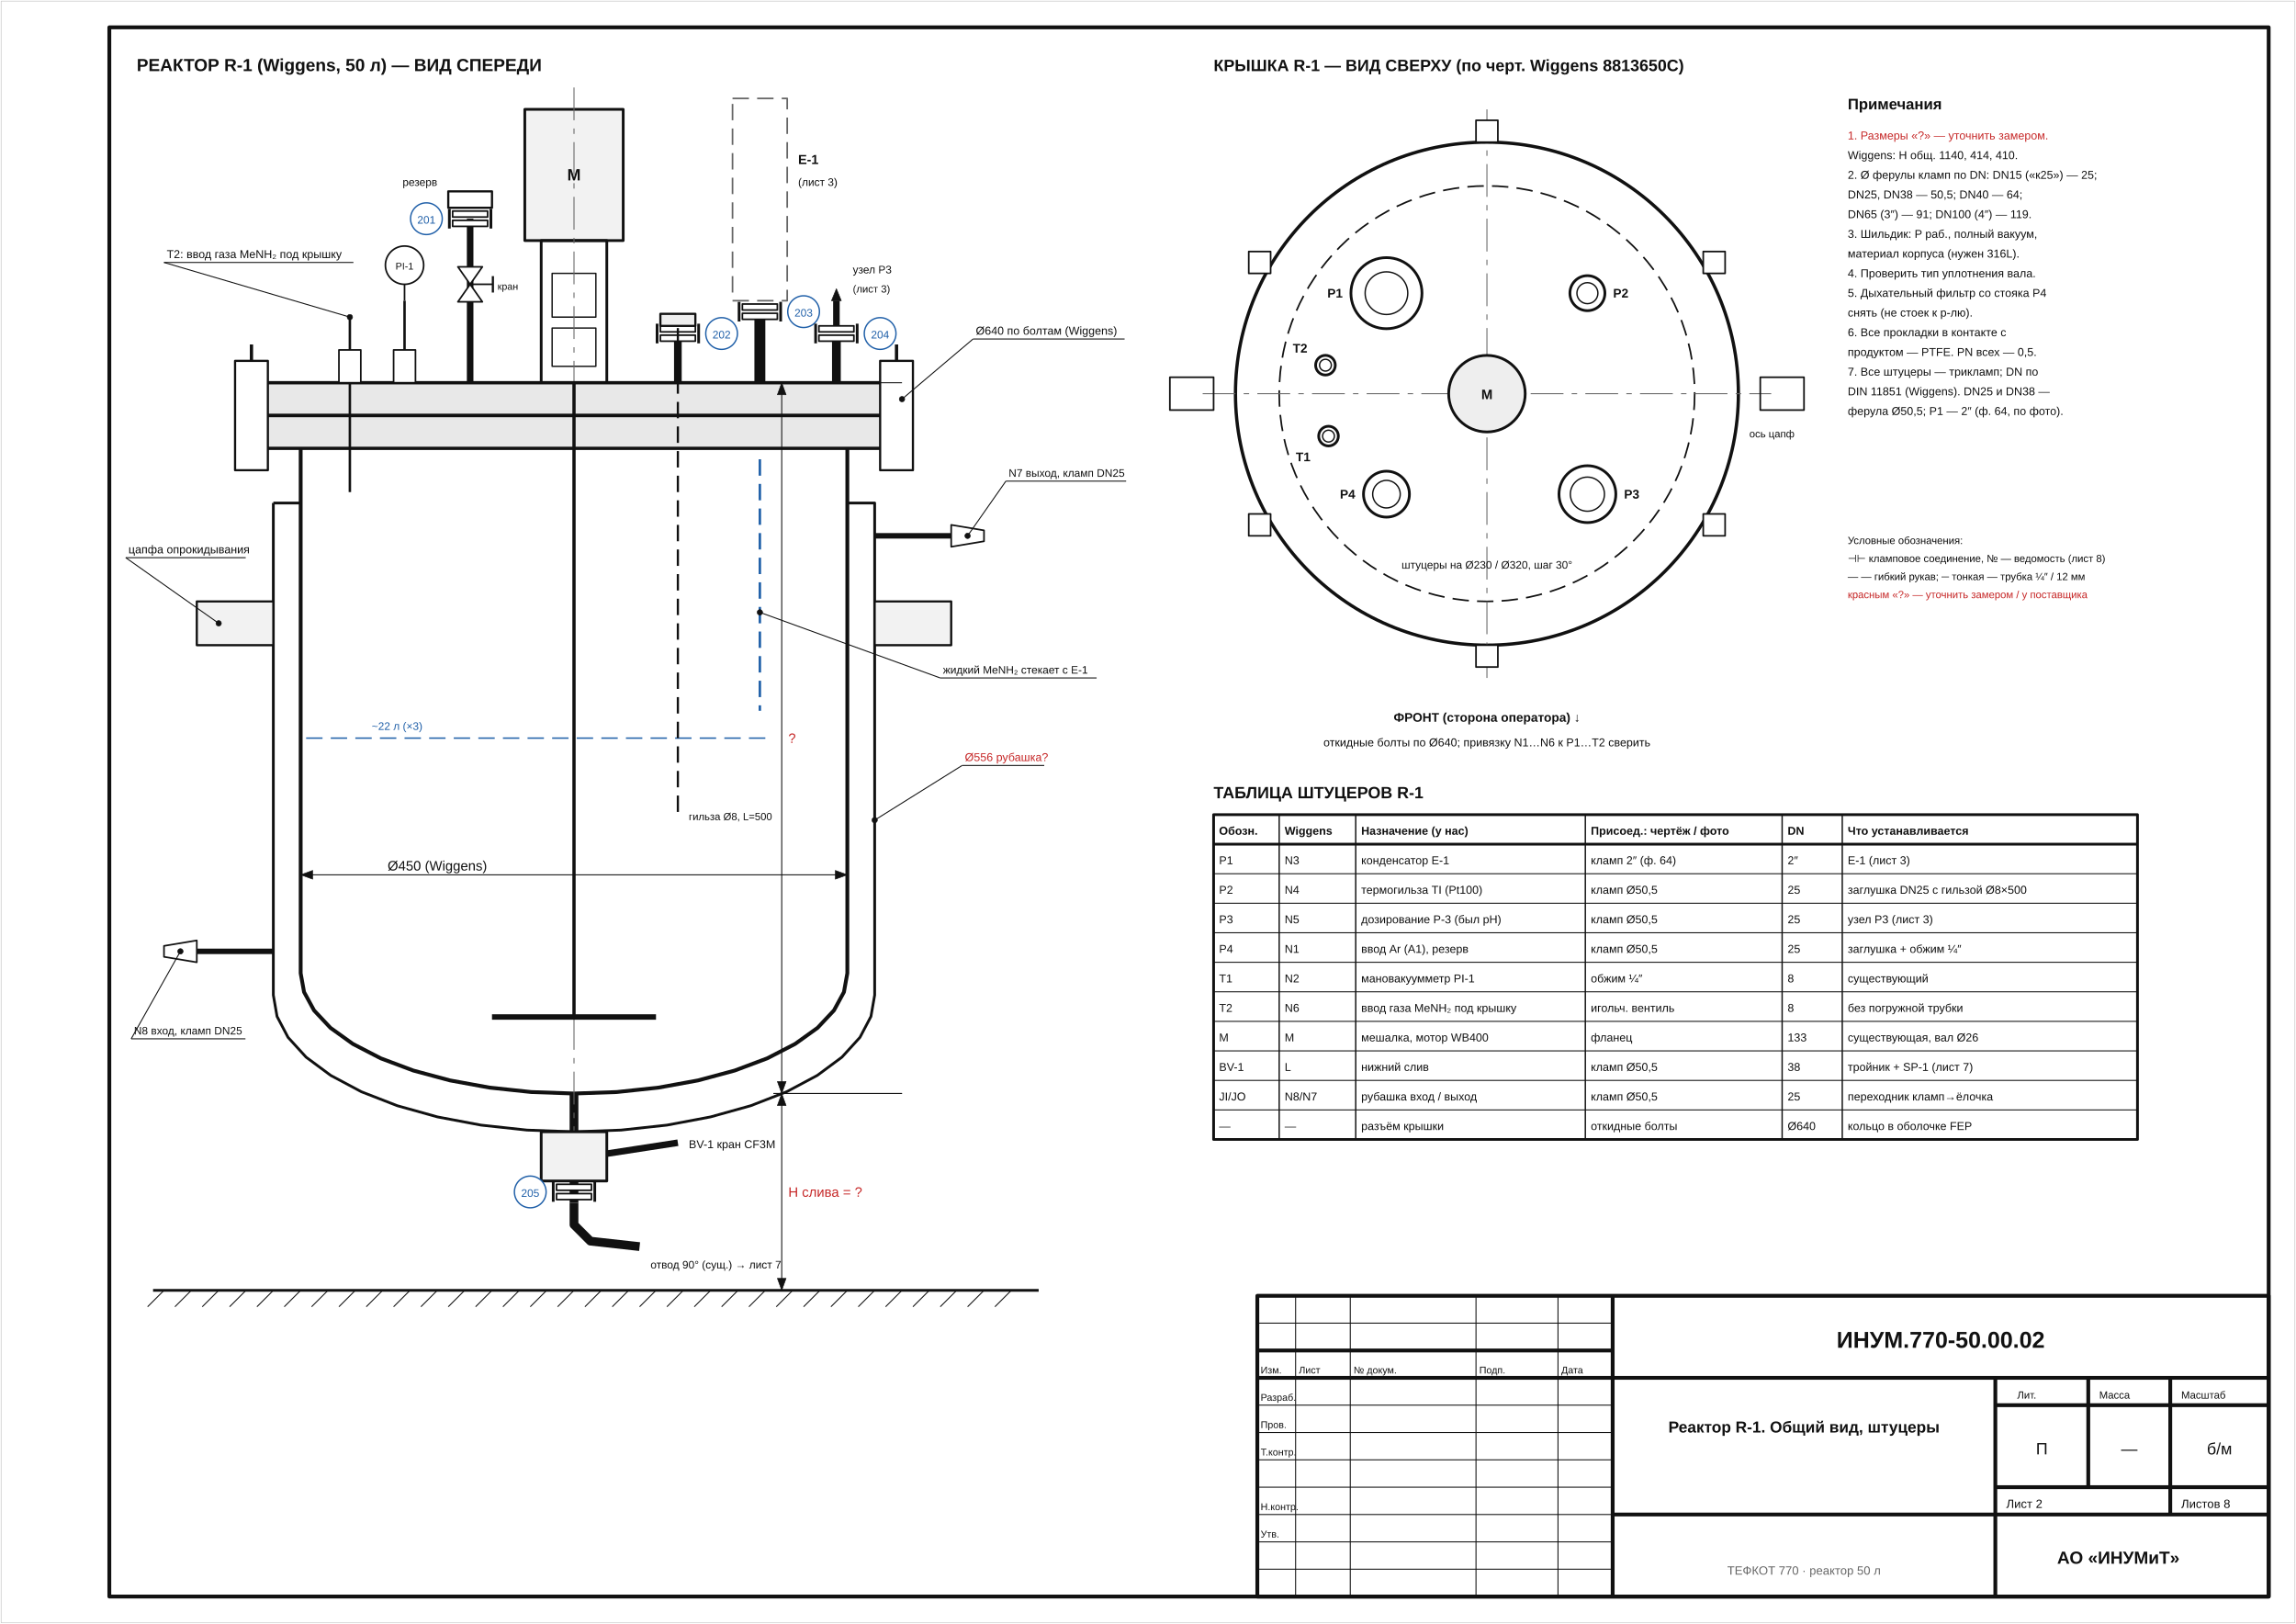
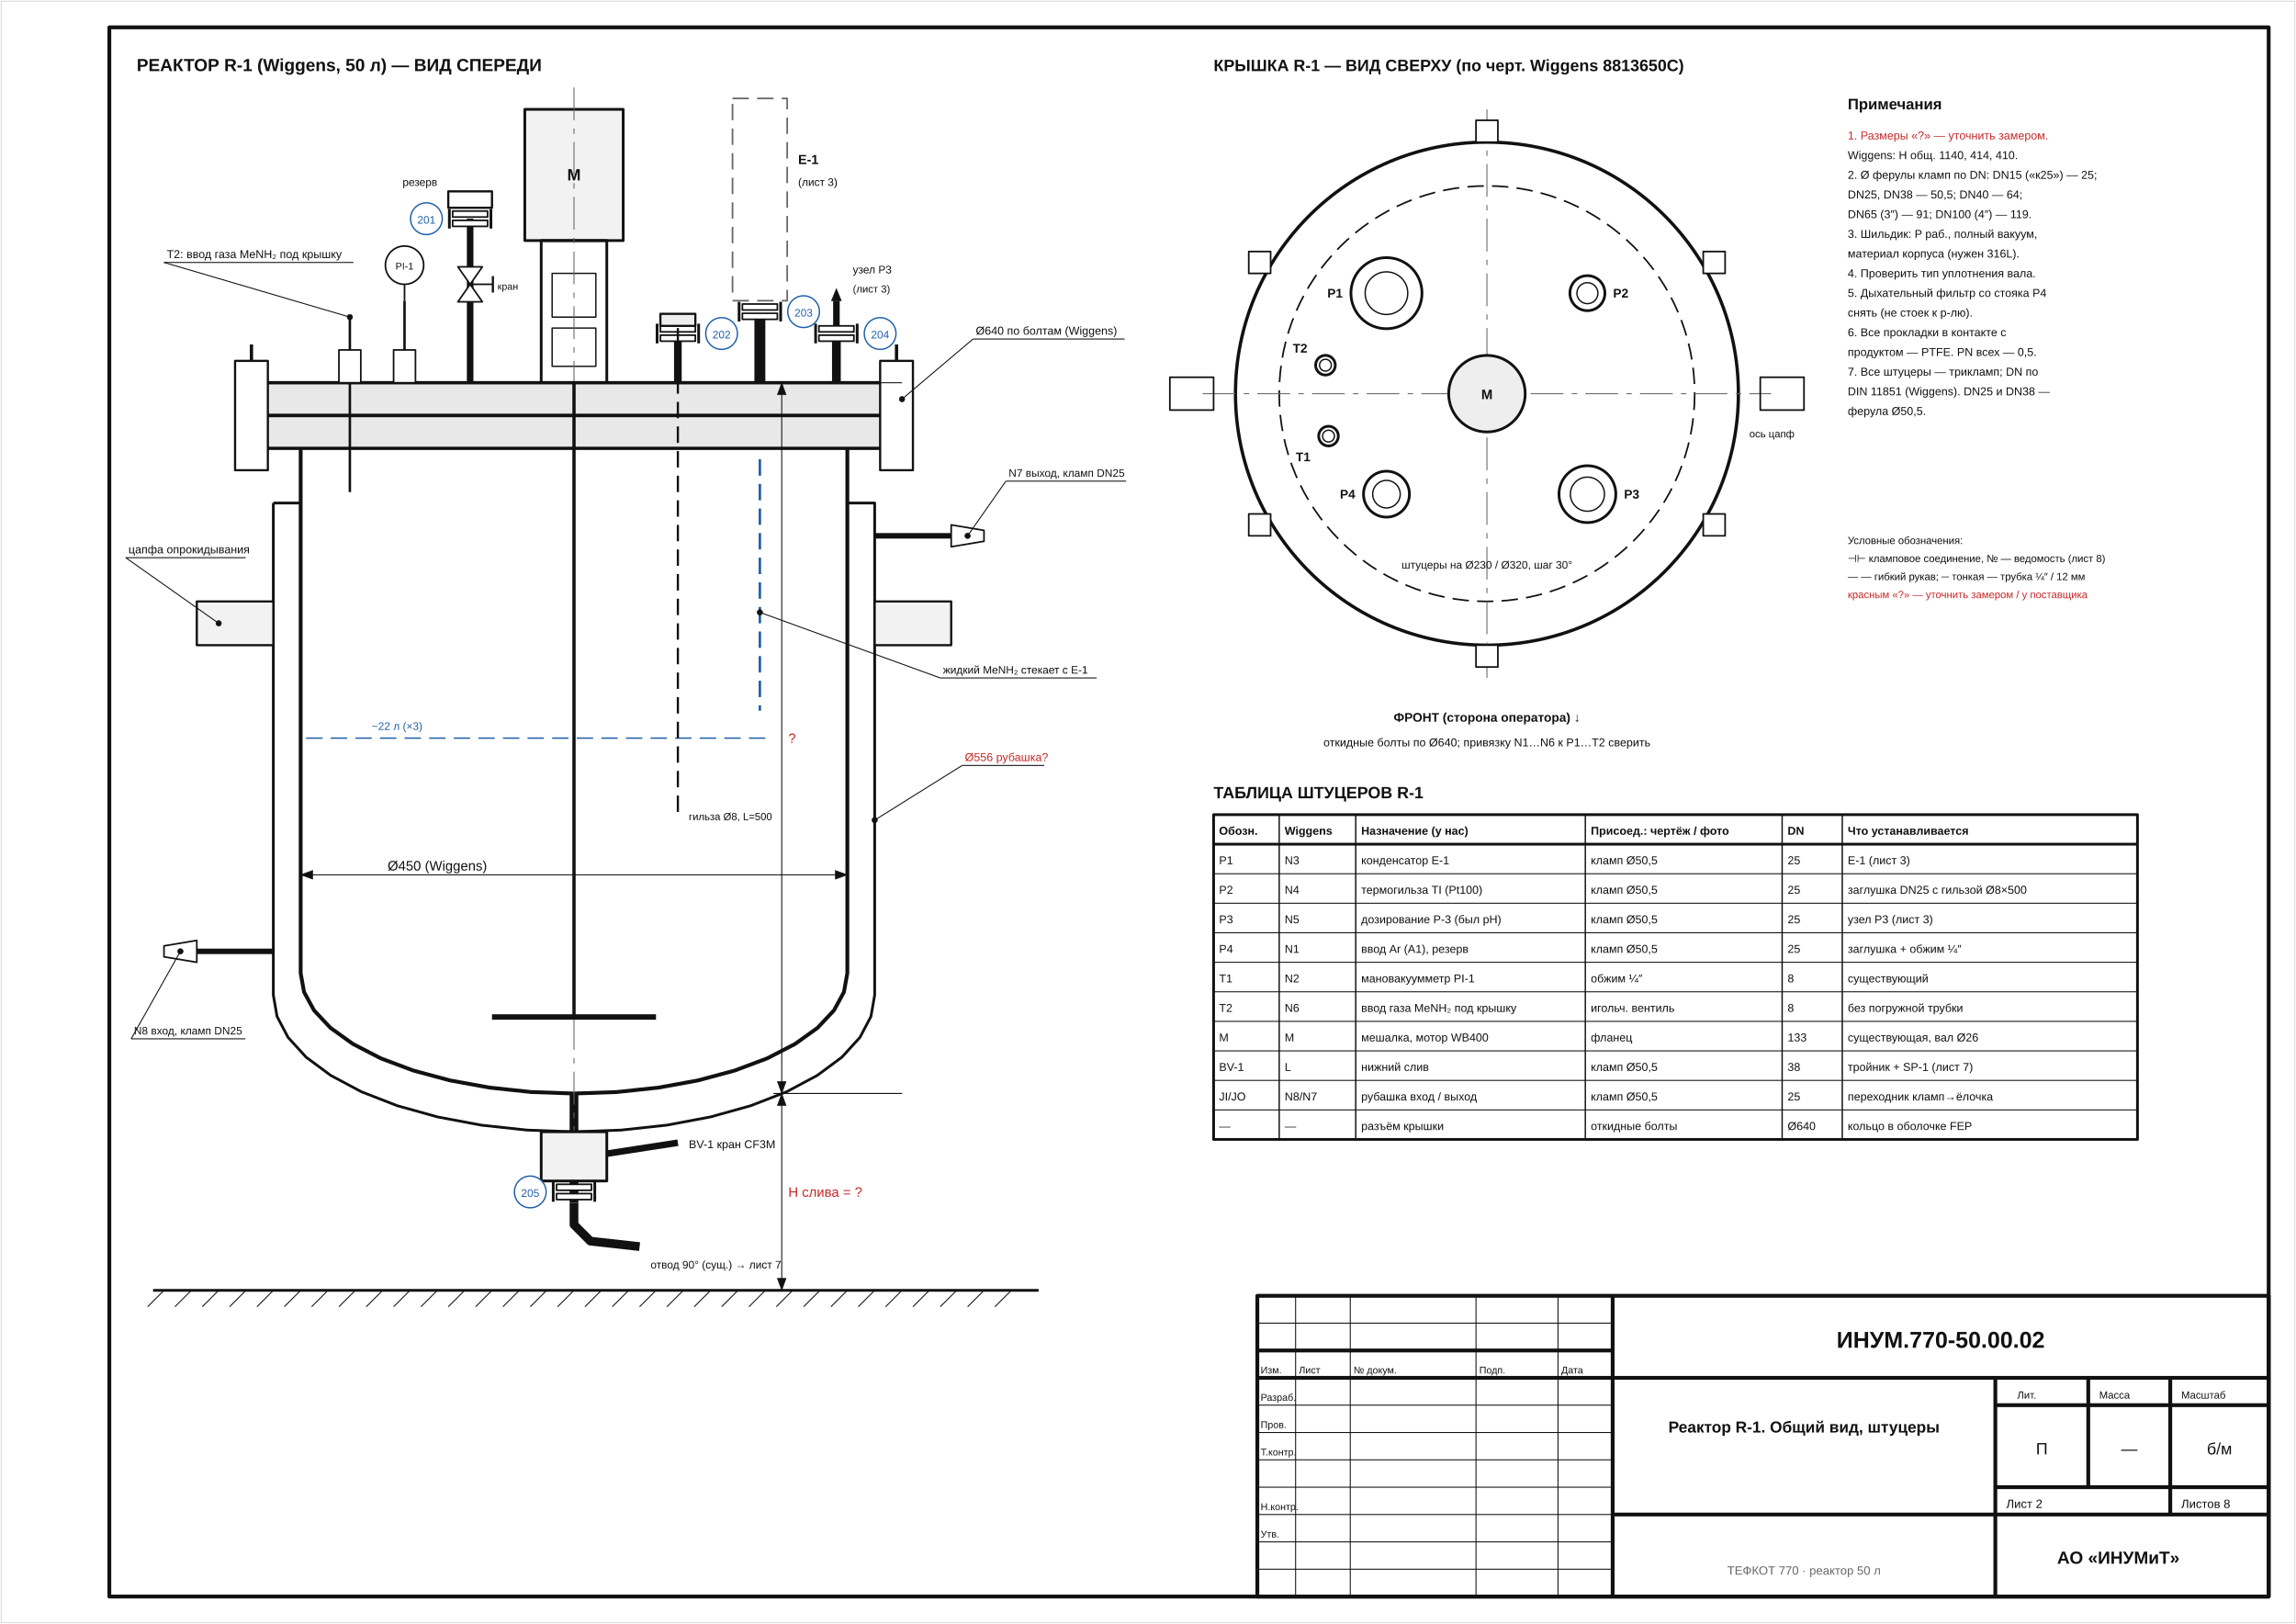
<svg xmlns="http://www.w3.org/2000/svg" viewBox="0 0 420.0 297.0" width="420.0mm" height="297.0mm" font-family="Arial, 'Liberation Sans', sans-serif">
  <rect width="100%" height="100%" fill="#fff" />
  <path d="M230.00,247.00 L295.00,247.00" fill="none" stroke="#111111" stroke-width="0.7" stroke-linejoin="round" />
  <path d="M230.00,252.00 L295.00,252.00" fill="none" stroke="#111111" stroke-width="0.7" stroke-linejoin="round" />
  <path d="M295.00,237.00 L295.00,292.00" fill="none" stroke="#111111" stroke-width="0.7" stroke-linejoin="round" />
  <path d="M295.00,252.00 L415.00,252.00" fill="none" stroke="#111111" stroke-width="0.7" stroke-linejoin="round" />
  <path d="M365.00,252.00 L365.00,292.00" fill="none" stroke="#111111" stroke-width="0.7" stroke-linejoin="round" />
  <path d="M295.00,277.00 L415.00,277.00" fill="none" stroke="#111111" stroke-width="0.7" stroke-linejoin="round" />
  <path d="M365.00,257.00 L415.00,257.00" fill="none" stroke="#111111" stroke-width="0.7" stroke-linejoin="round" />
  <path d="M365.00,272.00 L415.00,272.00" fill="none" stroke="#111111" stroke-width="0.7" stroke-linejoin="round" />
  <path d="M382.00,252.00 L382.00,272.00" fill="none" stroke="#111111" stroke-width="0.7" stroke-linejoin="round" />
  <path d="M397.00,252.00 L397.00,272.00" fill="none" stroke="#111111" stroke-width="0.7" stroke-linejoin="round" />
  <path d="M397.00,272.00 L397.00,277.00" fill="none" stroke="#111111" stroke-width="0.7" stroke-linejoin="round" />
  <path d="M55.00,82.00 L55.00,178.00 L55.00,178.00 L55.62,181.44 L57.45,184.80 L60.45,187.99 L64.55,190.93 L69.64,193.56 L75.61,195.80 L82.30,197.60 L89.55,198.92 L97.18,199.73 L105.00,200.00 L112.82,199.73 L120.45,198.92 L127.70,197.60 L134.39,195.80 L140.36,193.56 L145.45,190.93 L149.55,187.99 L152.55,184.80 L154.38,181.44 L155.00,178.00 L155.00,178.00 L155.00,82.00" fill="none" stroke="#111111" stroke-width="0.7" stroke-linejoin="round" />
  <path d="M50.00,92.00 L50.00,182.00 L50.00,182.00 L50.68,185.91 L52.69,189.73 L55.99,193.35 L60.50,196.69 L66.11,199.68 L72.67,202.23 L80.03,204.28 L88.00,205.78 L96.40,206.69 L105.00,207.00 L113.60,206.69 L122.00,205.78 L129.97,204.28 L137.33,202.23 L143.89,199.68 L149.50,196.69 L154.01,193.35 L157.31,189.73 L159.32,185.91 L160.00,182.00 L160.00,182.00 L160.00,92.00 L155.00,92.00" fill="none" stroke="#111111" stroke-width="0.5" stroke-linejoin="round" />
  <path d="M50.00,92.00 L55.00,92.00" fill="none" stroke="#111111" stroke-width="0.5" stroke-linejoin="round" />
  <path d="M74.00,70.00 L74.00,55.00" fill="none" stroke="#111111" stroke-width="0.45" stroke-linejoin="round" />
  <path d="M86.00,70.00 L86.00,40.00" fill="none" stroke="#111111" stroke-width="1.2" stroke-linejoin="round" />
  <path d="M124.00,70.00 L124.00,62.00" fill="none" stroke="#111111" stroke-width="1.4" stroke-linejoin="round" />
  <path d="M139.00,70.00 L139.00,58.00" fill="none" stroke="#111111" stroke-width="2.0" stroke-linejoin="round" />
  <path d="M153.00,70.00 L153.00,62.00" fill="none" stroke="#111111" stroke-width="1.6" stroke-linejoin="round" />
  <path d="M153.00,60.00 L153.00,55.00" fill="none" stroke="#111111" stroke-width="1.2" stroke-linejoin="round" />
  <path d="M50.00,174.00 L36.00,174.00" fill="none" stroke="#111111" stroke-width="1.0" stroke-linejoin="round" />
  <path d="M160.00,98.00 L174.00,98.00" fill="none" stroke="#111111" stroke-width="1.0" stroke-linejoin="round" />
  <path d="M105.00,200.00 L105.00,220.00" fill="none" stroke="#111111" stroke-width="1.6" stroke-linejoin="round" />
  <path d="M105.00,220.00 L105.00,224.00 L108.00,227.00 L117.00,228.00" fill="none" stroke="#111111" stroke-width="1.6" stroke-linejoin="round" />
  <path d="M222.00,154.40 L391.00,154.40" fill="none" stroke="#111111" stroke-width="0.5" stroke-linejoin="round" />
  <path d="M0.20,0.20 L419.80,0.20 L419.80,296.80 L0.20,296.80 Z" fill="none" stroke="#bbbbbb" stroke-width="0.1" stroke-linejoin="round" />
  <path d="M20.00,5.00 L415.00,5.00 L415.00,292.00 L20.00,292.00 Z" fill="none" stroke="#111111" stroke-width="0.7" stroke-linejoin="round" />
  <path d="M230.00,237.00 L415.00,237.00 L415.00,292.00 L230.00,292.00 Z" fill="none" stroke="#111111" stroke-width="0.7" stroke-linejoin="round" />
  <path d="M230.00,242.00 L295.00,242.00" fill="none" stroke="#111111" stroke-width="0.18" stroke-linejoin="round" />
  <path d="M230.00,257.00 L295.00,257.00" fill="none" stroke="#111111" stroke-width="0.18" stroke-linejoin="round" />
  <path d="M230.00,262.00 L295.00,262.00" fill="none" stroke="#111111" stroke-width="0.18" stroke-linejoin="round" />
  <path d="M230.00,267.00 L295.00,267.00" fill="none" stroke="#111111" stroke-width="0.18" stroke-linejoin="round" />
  <path d="M230.00,272.00 L295.00,272.00" fill="none" stroke="#111111" stroke-width="0.18" stroke-linejoin="round" />
  <path d="M230.00,277.00 L295.00,277.00" fill="none" stroke="#111111" stroke-width="0.18" stroke-linejoin="round" />
  <path d="M230.00,282.00 L295.00,282.00" fill="none" stroke="#111111" stroke-width="0.18" stroke-linejoin="round" />
  <path d="M230.00,287.00 L295.00,287.00" fill="none" stroke="#111111" stroke-width="0.18" stroke-linejoin="round" />
  <path d="M237.00,237.00 L237.00,292.00" fill="none" stroke="#111111" stroke-width="0.18" stroke-linejoin="round" />
  <path d="M247.00,237.00 L247.00,292.00" fill="none" stroke="#111111" stroke-width="0.18" stroke-linejoin="round" />
  <path d="M270.00,237.00 L270.00,292.00" fill="none" stroke="#111111" stroke-width="0.18" stroke-linejoin="round" />
  <path d="M285.00,237.00 L285.00,292.00" fill="none" stroke="#111111" stroke-width="0.18" stroke-linejoin="round" />
  <text x="230.60" y="251.20" font-size="1.8" text-anchor="start" fill="#111111">Изм.</text>
  <text x="237.60" y="251.20" font-size="1.8" text-anchor="start" fill="#111111">Лист</text>
  <text x="247.60" y="251.20" font-size="1.8" text-anchor="start" fill="#111111">№ докум.</text>
  <text x="270.60" y="251.20" font-size="1.8" text-anchor="start" fill="#111111">Подп.</text>
  <text x="285.60" y="251.20" font-size="1.8" text-anchor="start" fill="#111111">Дата</text>
  <text x="230.60" y="256.20" font-size="1.8" text-anchor="start" fill="#111111">Разраб.</text>
  <text x="230.60" y="261.20" font-size="1.8" text-anchor="start" fill="#111111">Пров.</text>
  <text x="230.60" y="266.20" font-size="1.8" text-anchor="start" fill="#111111">Т.контр.</text>
  <text x="230.60" y="276.20" font-size="1.8" text-anchor="start" fill="#111111">Н.контр.</text>
  <text x="230.60" y="281.20" font-size="1.8" text-anchor="start" fill="#111111">Утв.</text>
  <text x="248.60" y="256.20" font-size="1.8" text-anchor="start" fill="#111111" />
  <text x="355.00" y="246.50" font-size="4.2" text-anchor="middle" fill="#111111" font-weight="bold">ИНУМ.770-50.00.02</text>
  <text x="330.00" y="262.00" font-size="2.9" text-anchor="middle" fill="#111111" font-weight="bold">Реактор R-1. Общий вид, штуцеры</text>
  <text x="369.00" y="255.80" font-size="1.9" text-anchor="start" fill="#111111">Лит.</text>
  <text x="384.00" y="255.80" font-size="1.9" text-anchor="start" fill="#111111">Масса</text>
  <text x="399.00" y="255.80" font-size="1.9" text-anchor="start" fill="#111111">Масштаб</text>
  <text x="373.50" y="266.00" font-size="3" text-anchor="middle" fill="#111111">П</text>
  <text x="389.50" y="266.00" font-size="3" text-anchor="middle" fill="#111111">—</text>
  <text x="406.00" y="266.00" font-size="3" text-anchor="middle" fill="#111111">б/м</text>
  <text x="367.00" y="275.80" font-size="2.2" text-anchor="start" fill="#111111">Лист 2</text>
  <text x="399.00" y="275.80" font-size="2.2" text-anchor="start" fill="#111111">Листов 8</text>
  <text x="387.50" y="286.00" font-size="3.2" text-anchor="middle" fill="#111111" font-weight="bold">АО «ИНУМиТ»</text>
  <text x="330.00" y="288.00" font-size="2.2" text-anchor="middle" fill="#666666">ТЕФКОТ 770 · реактор 50 л</text>
  <text x="25.00" y="13.00" font-size="3.2" text-anchor="start" fill="#111111" font-weight="bold">РЕАКТОР R-1 (Wiggens, 50 л) — ВИД СПЕРЕДИ</text>
  <path d="M96.00,20.00 L114.00,20.00 L114.00,44.00 L96.00,44.00 Z" fill="#f2f2f2" stroke="#111111" stroke-width="0.5" stroke-linejoin="round" />
  <text x="105.00" y="33.00" font-size="3" text-anchor="middle" fill="#111111" font-weight="bold">M</text>
  <path d="M99.00,44.00 L111.00,44.00 L111.00,70.00 L99.00,70.00 Z" fill="none" stroke="#111111" stroke-width="0.5" stroke-linejoin="round" />
  <path d="M101.00,50.00 L109.00,50.00 L109.00,58.00 L101.00,58.00 Z" fill="none" stroke="#111111" stroke-width="0.25" stroke-linejoin="round" />
  <path d="M101.00,60.00 L109.00,60.00 L109.00,67.00 L101.00,67.00 Z" fill="none" stroke="#111111" stroke-width="0.25" stroke-linejoin="round" />
  <path d="M105.00,16.00 L105.00,212.00" fill="none" stroke="#666666" stroke-width="0.18" stroke-dasharray="6 1.5 1 1.5" stroke-linejoin="round" />
  <path d="M45.00,70.00 L165.00,70.00 L165.00,76.00 L45.00,76.00 Z" fill="#e8e8e8" stroke="#111111" stroke-width="0.6" stroke-linejoin="round" />
  <path d="M45.00,76.00 L165.00,76.00 L165.00,82.00 L45.00,82.00 Z" fill="#e8e8e8" stroke="#111111" stroke-width="0.6" stroke-linejoin="round" />
  <path d="M43.00,66.00 L49.00,66.00 L49.00,86.00 L43.00,86.00 Z" fill="#ffffff" stroke="#111111" stroke-width="0.4" stroke-linejoin="round" />
  <path d="M46.00,63.00 L46.00,66.00" fill="none" stroke="#111111" stroke-width="0.6" stroke-linejoin="round" />
  <path d="M161.00,66.00 L167.00,66.00 L167.00,86.00 L161.00,86.00 Z" fill="#ffffff" stroke="#111111" stroke-width="0.4" stroke-linejoin="round" />
  <path d="M164.00,63.00 L164.00,66.00" fill="none" stroke="#111111" stroke-width="0.6" stroke-linejoin="round" />
  <path d="M36.00,110.00 L50.00,110.00 L50.00,118.00 L36.00,118.00 Z" fill="#f2f2f2" stroke="#111111" stroke-width="0.4" stroke-linejoin="round" />
  <path d="M160.00,110.00 L174.00,110.00 L174.00,118.00 L160.00,118.00 Z" fill="#f2f2f2" stroke="#111111" stroke-width="0.4" stroke-linejoin="round" />
  <path d="M40.00,114.00 L23.00,102.00" fill="none" stroke="#111111" stroke-width="0.18" stroke-linejoin="round" />
  <path d="M23.00,102.00 L44.95,102.00" fill="none" stroke="#111111" stroke-width="0.18" stroke-linejoin="round" />
  <text x="23.50" y="101.20" font-size="2.1" text-anchor="start" fill="#111111">цапфа опрокидывания</text>
  <circle cx="40.00" cy="114.00" r="0.50" fill="#111111" stroke="#111111" stroke-width="0.1" />
  <path d="M105.00,70.00 L105.00,186.00" fill="none" stroke="#111111" stroke-width="0.6" stroke-linejoin="round" />
  <path d="M90.00,186.00 L120.00,186.00" fill="none" stroke="#111111" stroke-width="1.0" stroke-linejoin="round" />
  <path d="M56.00,135.00 L140.00,135.00" fill="none" stroke="#1f5fa8" stroke-width="0.25" stroke-dasharray="3 1.5" stroke-linejoin="round" />
  <text x="68.00" y="133.50" font-size="2.0" text-anchor="start" fill="#1f5fa8">~22 л (×3)</text>
  <path d="M64.00,58.00 L64.00,90.00" fill="none" stroke="#111111" stroke-width="0.45" stroke-linejoin="round" />
  <path d="M62.00,64.00 L66.00,64.00 L66.00,70.00 L62.00,70.00 Z" fill="#ffffff" stroke="#111111" stroke-width="0.3" stroke-linejoin="round" />
  <path d="M64.00,58.00 L30.00,48.00" fill="none" stroke="#111111" stroke-width="0.18" stroke-linejoin="round" />
  <path d="M30.00,48.00 L64.65,48.00" fill="none" stroke="#111111" stroke-width="0.18" stroke-linejoin="round" />
  <text x="30.50" y="47.20" font-size="2.1" text-anchor="start" fill="#111111">T2: ввод газа MeNH₂ под крышку</text>
  <circle cx="64.00" cy="58.00" r="0.50" fill="#111111" stroke="#111111" stroke-width="0.1" />
  <path d="M139.00,84.00 L139.00,130.00" fill="none" stroke="#1f5fa8" stroke-width="0.45" stroke-dasharray="3 1.5" stroke-linejoin="round" />
  <path d="M139.00,112.00 L172.00,124.00" fill="none" stroke="#111111" stroke-width="0.18" stroke-linejoin="round" />
  <path d="M172.00,124.00 L200.60,124.00" fill="none" stroke="#111111" stroke-width="0.18" stroke-linejoin="round" />
  <text x="172.50" y="123.20" font-size="2.0" text-anchor="start" fill="#111111">жидкий MeNH₂ стекает с E-1</text>
  <circle cx="139.00" cy="112.00" r="0.50" fill="#111111" stroke="#111111" stroke-width="0.1" />
  <path d="M72.00,64.00 L76.00,64.00 L76.00,70.00 L72.00,70.00 Z" fill="#ffffff" stroke="#111111" stroke-width="0.3" stroke-linejoin="round" />
  <path d="M74.00,55.00 L74.00,52.00" fill="none" stroke="#111111" stroke-width="0.3" stroke-linejoin="round" />
  <circle cx="74.00" cy="48.50" r="3.50" fill="#ffffff" stroke="#111111" stroke-width="0.3" />
  <text x="74.00" y="49.30" font-size="1.8" text-anchor="middle" fill="#111111">PI-1</text>
  <path d="M83.76,48.80 L88.24,55.20 L83.76,55.20 L88.24,48.80 Z" fill="#ffffff" stroke="#111111" stroke-width="0.3" stroke-linejoin="round" />
  <path d="M86.00,52.00 L90.16,52.00" fill="none" stroke="#111111" stroke-width="0.3" stroke-linejoin="round" />
  <path d="M90.16,50.50 L90.16,53.50" fill="none" stroke="#111111" stroke-width="0.4" stroke-linejoin="round" />
  <text x="91.00" y="53.00" font-size="1.8" text-anchor="start" fill="#111111">кран</text>
  <path d="M82.80,38.60 L89.20,38.60 L89.20,39.70 L82.80,39.70 Z" fill="#ffffff" stroke="#111111" stroke-width="0.3" stroke-linejoin="round" />
  <path d="M82.80,40.30 L89.20,40.30 L89.20,41.40 L82.80,41.40 Z" fill="#ffffff" stroke="#111111" stroke-width="0.3" stroke-linejoin="round" />
  <path d="M82.20,38.20 L82.20,41.80" fill="none" stroke="#111111" stroke-width="0.5" stroke-linejoin="round" />
  <path d="M89.80,38.20 L89.80,41.80" fill="none" stroke="#111111" stroke-width="0.5" stroke-linejoin="round" />
  <circle cx="78.00" cy="40.00" r="2.90" fill="#ffffff" stroke="#1f5fa8" stroke-width="0.25" />
  <text x="78.00" y="40.90" font-size="2.0" text-anchor="middle" fill="#1f5fa8">201</text>
  <path d="M82.00,35.00 L90.00,35.00 L90.00,38.00 L82.00,38.00 Z" fill="#ffffff" stroke="#111111" stroke-width="0.4" stroke-linejoin="round" />
  <text x="80.00" y="34.00" font-size="2.0" text-anchor="end" fill="#111111">резерв</text>
  <path d="M120.80,59.60 L127.20,59.60 L127.20,60.70 L120.80,60.70 Z" fill="#ffffff" stroke="#111111" stroke-width="0.3" stroke-linejoin="round" />
  <path d="M120.80,61.30 L127.20,61.30 L127.20,62.40 L120.80,62.40 Z" fill="#ffffff" stroke="#111111" stroke-width="0.3" stroke-linejoin="round" />
  <path d="M120.20,59.20 L120.20,62.80" fill="none" stroke="#111111" stroke-width="0.5" stroke-linejoin="round" />
  <path d="M127.80,59.20 L127.80,62.80" fill="none" stroke="#111111" stroke-width="0.5" stroke-linejoin="round" />
  <circle cx="132.00" cy="61.00" r="2.90" fill="#ffffff" stroke="#1f5fa8" stroke-width="0.25" />
  <text x="132.00" y="61.90" font-size="2.0" text-anchor="middle" fill="#1f5fa8">202</text>
  <path d="M120.80,57.40 L127.20,57.40 L127.20,59.60 L120.80,59.60 Z" fill="#eeeeee" stroke="#111111" stroke-width="0.4" stroke-linejoin="round" />
  <path d="M124.00,60.00 L124.00,150.00" fill="none" stroke="#111111" stroke-width="0.4" stroke-dasharray="3 1.5" stroke-linejoin="round" />
  <text x="126.00" y="150.00" font-size="1.9" text-anchor="start" fill="#111111">гильза Ø8, L=500</text>
  <path d="M135.80,55.60 L142.20,55.60 L142.20,56.70 L135.80,56.70 Z" fill="#ffffff" stroke="#111111" stroke-width="0.3" stroke-linejoin="round" />
  <path d="M135.80,57.30 L142.20,57.30 L142.20,58.40 L135.80,58.40 Z" fill="#ffffff" stroke="#111111" stroke-width="0.3" stroke-linejoin="round" />
  <path d="M135.20,55.20 L135.20,58.80" fill="none" stroke="#111111" stroke-width="0.5" stroke-linejoin="round" />
  <path d="M142.80,55.20 L142.80,58.80" fill="none" stroke="#111111" stroke-width="0.5" stroke-linejoin="round" />
  <circle cx="147.00" cy="57.00" r="2.90" fill="#ffffff" stroke="#1f5fa8" stroke-width="0.25" />
  <text x="147.00" y="57.90" font-size="2.0" text-anchor="middle" fill="#1f5fa8">203</text>
  <path d="M134.00,18.00 L144.00,18.00 L144.00,55.00 L134.00,55.00 Z" fill="none" stroke="#666666" stroke-width="0.3" stroke-dasharray="3 1.5" stroke-linejoin="round" />
  <text x="146.00" y="30.00" font-size="2.4" text-anchor="start" fill="#111111" font-weight="bold">E-1</text>
  <text x="146.00" y="34.00" font-size="2.0" text-anchor="start" fill="#111111">(лист 3)</text>
  <path d="M149.80,59.60 L156.20,59.60 L156.20,60.70 L149.80,60.70 Z" fill="#ffffff" stroke="#111111" stroke-width="0.3" stroke-linejoin="round" />
  <path d="M149.80,61.30 L156.20,61.30 L156.20,62.40 L149.80,62.40 Z" fill="#ffffff" stroke="#111111" stroke-width="0.3" stroke-linejoin="round" />
  <path d="M149.20,59.20 L149.20,62.80" fill="none" stroke="#111111" stroke-width="0.5" stroke-linejoin="round" />
  <path d="M156.80,59.20 L156.80,62.80" fill="none" stroke="#111111" stroke-width="0.5" stroke-linejoin="round" />
  <circle cx="161.00" cy="61.00" r="2.90" fill="#ffffff" stroke="#1f5fa8" stroke-width="0.25" />
  <text x="161.00" y="61.90" font-size="2.0" text-anchor="middle" fill="#1f5fa8">204</text>
  <path d="M153.00,52.80 L153.90,55.00 L152.10,55.00 Z" fill="#111111" stroke="#111111" stroke-width="0.1" stroke-linejoin="round" />
  <text x="156.00" y="50.00" font-size="2.0" text-anchor="start" fill="#111111">узел P3</text>
  <text x="156.00" y="53.50" font-size="1.9" text-anchor="start" fill="#111111">(лист 3)</text>
  <path d="M36.00,172.00 L30.00,173.00 L30.00,175.00 L36.00,176.00 Z" fill="none" stroke="#111111" stroke-width="0.3" stroke-linejoin="round" />
  <path d="M33.00,174.00 L24.00,190.00" fill="none" stroke="#111111" stroke-width="0.18" stroke-linejoin="round" />
  <path d="M24.00,190.00 L44.90,190.00" fill="none" stroke="#111111" stroke-width="0.18" stroke-linejoin="round" />
  <text x="24.50" y="189.20" font-size="2.0" text-anchor="start" fill="#111111">N8 вход, кламп DN25</text>
  <circle cx="33.00" cy="174.00" r="0.50" fill="#111111" stroke="#111111" stroke-width="0.1" />
  <path d="M174.00,96.00 L180.00,97.00 L180.00,99.00 L174.00,100.00 Z" fill="none" stroke="#111111" stroke-width="0.3" stroke-linejoin="round" />
  <path d="M177.00,98.00 L184.00,88.00" fill="none" stroke="#111111" stroke-width="0.18" stroke-linejoin="round" />
  <path d="M184.00,88.00 L206.00,88.00" fill="none" stroke="#111111" stroke-width="0.18" stroke-linejoin="round" />
  <text x="184.50" y="87.20" font-size="2.0" text-anchor="start" fill="#111111">N7 выход, кламп DN25</text>
  <circle cx="177.00" cy="98.00" r="0.50" fill="#111111" stroke="#111111" stroke-width="0.1" />
  <path d="M99.00,207.00 L111.00,207.00 L111.00,216.00 L99.00,216.00 Z" fill="#f2f2f2" stroke="#111111" stroke-width="0.5" stroke-linejoin="round" />
  <path d="M111.00,211.00 L124.00,209.00" fill="none" stroke="#111111" stroke-width="1.2" stroke-linejoin="round" />
  <text x="126.00" y="210.00" font-size="2.1" text-anchor="start" fill="#111111">BV-1 кран CF3M</text>
  <path d="M101.80,216.60 L108.20,216.60 L108.20,217.70 L101.80,217.70 Z" fill="#ffffff" stroke="#111111" stroke-width="0.3" stroke-linejoin="round" />
  <path d="M101.80,218.30 L108.20,218.30 L108.20,219.40 L101.80,219.40 Z" fill="#ffffff" stroke="#111111" stroke-width="0.3" stroke-linejoin="round" />
  <path d="M101.20,216.20 L101.20,219.80" fill="none" stroke="#111111" stroke-width="0.5" stroke-linejoin="round" />
  <path d="M108.80,216.20 L108.80,219.80" fill="none" stroke="#111111" stroke-width="0.5" stroke-linejoin="round" />
  <circle cx="97.00" cy="218.00" r="2.90" fill="#ffffff" stroke="#1f5fa8" stroke-width="0.25" />
  <text x="97.00" y="218.90" font-size="2.0" text-anchor="middle" fill="#1f5fa8">205</text>
  <text x="119.00" y="232.00" font-size="2.0" text-anchor="start" fill="#111111">отвод 90° (сущ.) → лист 7</text>
  <path d="M28.00,236.00 L190.00,236.00" fill="none" stroke="#111111" stroke-width="0.5" stroke-linejoin="round" />
  <path d="M30.00,236.00 L27.00,239.00" fill="none" stroke="#111111" stroke-width="0.18" stroke-linejoin="round" />
  <path d="M35.00,236.00 L32.00,239.00" fill="none" stroke="#111111" stroke-width="0.18" stroke-linejoin="round" />
  <path d="M40.00,236.00 L37.00,239.00" fill="none" stroke="#111111" stroke-width="0.18" stroke-linejoin="round" />
  <path d="M45.00,236.00 L42.00,239.00" fill="none" stroke="#111111" stroke-width="0.18" stroke-linejoin="round" />
  <path d="M50.00,236.00 L47.00,239.00" fill="none" stroke="#111111" stroke-width="0.18" stroke-linejoin="round" />
  <path d="M55.00,236.00 L52.00,239.00" fill="none" stroke="#111111" stroke-width="0.18" stroke-linejoin="round" />
  <path d="M60.00,236.00 L57.00,239.00" fill="none" stroke="#111111" stroke-width="0.18" stroke-linejoin="round" />
  <path d="M65.00,236.00 L62.00,239.00" fill="none" stroke="#111111" stroke-width="0.18" stroke-linejoin="round" />
  <path d="M70.00,236.00 L67.00,239.00" fill="none" stroke="#111111" stroke-width="0.18" stroke-linejoin="round" />
  <path d="M75.00,236.00 L72.00,239.00" fill="none" stroke="#111111" stroke-width="0.18" stroke-linejoin="round" />
  <path d="M80.00,236.00 L77.00,239.00" fill="none" stroke="#111111" stroke-width="0.18" stroke-linejoin="round" />
  <path d="M85.00,236.00 L82.00,239.00" fill="none" stroke="#111111" stroke-width="0.18" stroke-linejoin="round" />
  <path d="M90.00,236.00 L87.00,239.00" fill="none" stroke="#111111" stroke-width="0.18" stroke-linejoin="round" />
  <path d="M95.00,236.00 L92.00,239.00" fill="none" stroke="#111111" stroke-width="0.18" stroke-linejoin="round" />
  <path d="M100.00,236.00 L97.00,239.00" fill="none" stroke="#111111" stroke-width="0.18" stroke-linejoin="round" />
  <path d="M105.00,236.00 L102.00,239.00" fill="none" stroke="#111111" stroke-width="0.18" stroke-linejoin="round" />
  <path d="M110.00,236.00 L107.00,239.00" fill="none" stroke="#111111" stroke-width="0.18" stroke-linejoin="round" />
  <path d="M115.00,236.00 L112.00,239.00" fill="none" stroke="#111111" stroke-width="0.18" stroke-linejoin="round" />
  <path d="M120.00,236.00 L117.00,239.00" fill="none" stroke="#111111" stroke-width="0.18" stroke-linejoin="round" />
  <path d="M125.00,236.00 L122.00,239.00" fill="none" stroke="#111111" stroke-width="0.18" stroke-linejoin="round" />
  <path d="M130.00,236.00 L127.00,239.00" fill="none" stroke="#111111" stroke-width="0.18" stroke-linejoin="round" />
  <path d="M135.00,236.00 L132.00,239.00" fill="none" stroke="#111111" stroke-width="0.18" stroke-linejoin="round" />
  <path d="M140.00,236.00 L137.00,239.00" fill="none" stroke="#111111" stroke-width="0.18" stroke-linejoin="round" />
  <path d="M145.00,236.00 L142.00,239.00" fill="none" stroke="#111111" stroke-width="0.18" stroke-linejoin="round" />
  <path d="M150.00,236.00 L147.00,239.00" fill="none" stroke="#111111" stroke-width="0.18" stroke-linejoin="round" />
  <path d="M155.00,236.00 L152.00,239.00" fill="none" stroke="#111111" stroke-width="0.18" stroke-linejoin="round" />
  <path d="M160.00,236.00 L157.00,239.00" fill="none" stroke="#111111" stroke-width="0.18" stroke-linejoin="round" />
  <path d="M165.00,236.00 L162.00,239.00" fill="none" stroke="#111111" stroke-width="0.18" stroke-linejoin="round" />
  <path d="M170.00,236.00 L167.00,239.00" fill="none" stroke="#111111" stroke-width="0.18" stroke-linejoin="round" />
  <path d="M175.00,236.00 L172.00,239.00" fill="none" stroke="#111111" stroke-width="0.18" stroke-linejoin="round" />
  <path d="M180.00,236.00 L177.00,239.00" fill="none" stroke="#111111" stroke-width="0.18" stroke-linejoin="round" />
  <path d="M185.00,236.00 L182.00,239.00" fill="none" stroke="#111111" stroke-width="0.18" stroke-linejoin="round" />
  <path d="M55.00,160.00 L55.00,161.50" fill="none" stroke="#111111" stroke-width="0.18" stroke-linejoin="round" />
  <path d="M155.00,160.00 L155.00,161.50" fill="none" stroke="#111111" stroke-width="0.18" stroke-linejoin="round" />
  <path d="M55.00,160.00 L155.00,160.00" fill="none" stroke="#111111" stroke-width="0.18" stroke-linejoin="round" />
  <path d="M55.00,160.00 L57.20,159.20 L57.20,160.80 Z" fill="#111111" stroke="#111111" stroke-width="0.1" stroke-linejoin="round" />
  <path d="M155.00,160.00 L152.80,160.80 L152.80,159.20 Z" fill="#111111" stroke="#111111" stroke-width="0.1" stroke-linejoin="round" />
  <text x="105.00" y="159.20" font-size="2.5" text-anchor="middle" fill="#111111" />
  <text x="80.00" y="159.20" font-size="2.5" text-anchor="middle" fill="#111111">Ø450 (Wiggens)</text>
  <path d="M160.00,150.00 L176.00,140.00" fill="none" stroke="#111111" stroke-width="0.18" stroke-linejoin="round" />
  <path d="M176.00,140.00 L191.02,140.00" fill="none" stroke="#111111" stroke-width="0.18" stroke-linejoin="round" />
  <text x="176.50" y="139.20" font-size="2.1" text-anchor="start" fill="#c62828">Ø556 рубашка?</text>
  <circle cx="160.00" cy="150.00" r="0.50" fill="#111111" stroke="#111111" stroke-width="0.1" />
  <path d="M165.00,70.00 L141.50,70.00" fill="none" stroke="#111111" stroke-width="0.18" stroke-linejoin="round" />
  <path d="M165.00,200.00 L141.50,200.00" fill="none" stroke="#111111" stroke-width="0.18" stroke-linejoin="round" />
  <path d="M143.00,70.00 L143.00,200.00" fill="none" stroke="#111111" stroke-width="0.18" stroke-linejoin="round" />
  <path d="M143.00,70.00 L143.80,72.20 L142.20,72.20 Z" fill="#111111" stroke="#111111" stroke-width="0.1" stroke-linejoin="round" />
  <path d="M143.00,200.00 L142.20,197.80 L143.80,197.80 Z" fill="#111111" stroke="#111111" stroke-width="0.1" stroke-linejoin="round" />
  <text x="144.20" y="135.88" font-size="2.5" text-anchor="start" fill="#c62828">?</text>
  <path d="M165.00,200.00 L141.50,200.00" fill="none" stroke="#111111" stroke-width="0.18" stroke-linejoin="round" />
  <path d="M165.00,236.00 L141.50,236.00" fill="none" stroke="#111111" stroke-width="0.18" stroke-linejoin="round" />
  <path d="M143.00,200.00 L143.00,236.00" fill="none" stroke="#111111" stroke-width="0.18" stroke-linejoin="round" />
  <path d="M143.00,200.00 L143.80,202.20 L142.20,202.20 Z" fill="#111111" stroke="#111111" stroke-width="0.1" stroke-linejoin="round" />
  <path d="M143.00,236.00 L142.20,233.80 L143.80,233.80 Z" fill="#111111" stroke="#111111" stroke-width="0.1" stroke-linejoin="round" />
  <text x="144.20" y="218.88" font-size="2.5" text-anchor="start" fill="#c62828">H слива = ?</text>
  <path d="M165.00,73.00 L178.00,62.00" fill="none" stroke="#111111" stroke-width="0.18" stroke-linejoin="round" />
  <path d="M178.00,62.00 L205.72,62.00" fill="none" stroke="#111111" stroke-width="0.18" stroke-linejoin="round" />
  <text x="178.50" y="61.20" font-size="2.1" text-anchor="start" fill="#111111">Ø640 по болтам (Wiggens)</text>
  <circle cx="165.00" cy="73.00" r="0.50" fill="#111111" stroke="#111111" stroke-width="0.1" />
  <text x="222.00" y="13.00" font-size="3.0" text-anchor="start" fill="#111111" font-weight="bold">КРЫШКА R-1 — ВИД СВЕРХУ (по черт. Wiggens 8813650C)</text>
  <circle cx="272.00" cy="72.00" r="46.00" fill="none" stroke="#111111" stroke-width="0.6" />
  <circle cx="272.00" cy="72.00" r="38.00" fill="none" stroke="#111111" stroke-width="0.3" stroke-dasharray="3 1.5" />
  <path d="M220.00,72.00 L324.00,72.00" fill="none" stroke="#666666" stroke-width="0.18" stroke-dasharray="6 1.5 1 1.5" stroke-linejoin="round" />
  <path d="M272.00,20.00 L272.00,124.00" fill="none" stroke="#666666" stroke-width="0.18" stroke-dasharray="6 1.5 1 1.5" stroke-linejoin="round" />
  <path d="M311.57,94.00 L315.57,94.00 L315.57,98.00 L311.57,98.00 Z" fill="#ffffff" stroke="#111111" stroke-width="0.3" stroke-linejoin="round" />
  <path d="M270.00,118.00 L274.00,118.00 L274.00,122.00 L270.00,122.00 Z" fill="#ffffff" stroke="#111111" stroke-width="0.3" stroke-linejoin="round" />
  <path d="M228.43,94.00 L232.43,94.00 L232.43,98.00 L228.43,98.00 Z" fill="#ffffff" stroke="#111111" stroke-width="0.3" stroke-linejoin="round" />
  <path d="M228.43,46.00 L232.43,46.00 L232.43,50.00 L228.43,50.00 Z" fill="#ffffff" stroke="#111111" stroke-width="0.3" stroke-linejoin="round" />
  <path d="M270.00,22.00 L274.00,22.00 L274.00,26.00 L270.00,26.00 Z" fill="#ffffff" stroke="#111111" stroke-width="0.3" stroke-linejoin="round" />
  <path d="M311.57,46.00 L315.57,46.00 L315.57,50.00 L311.57,50.00 Z" fill="#ffffff" stroke="#111111" stroke-width="0.3" stroke-linejoin="round" />
  <circle cx="272.00" cy="72.00" r="7.00" fill="#eeeeee" stroke="#111111" stroke-width="0.5" />
  <text x="272.00" y="73.00" font-size="2.5" text-anchor="middle" fill="#111111" font-weight="bold">M</text>
  <path d="M214.00,69.00 L222.00,69.00 L222.00,75.00 L214.00,75.00 Z" fill="none" stroke="#111111" stroke-width="0.3" stroke-linejoin="round" />
  <path d="M322.00,69.00 L330.00,69.00 L330.00,75.00 L322.00,75.00 Z" fill="none" stroke="#111111" stroke-width="0.3" stroke-linejoin="round" />
  <text x="320.00" y="80.00" font-size="1.9" text-anchor="start" fill="#111111">ось цапф</text>
  <circle cx="253.62" cy="53.62" r="6.50" fill="#ffffff" stroke="#111111" stroke-width="0.5" />
  <circle cx="253.62" cy="53.62" r="3.90" fill="none" stroke="#111111" stroke-width="0.25" />
  <text x="245.62" y="54.42" font-size="2.3" text-anchor="end" fill="#111111" font-weight="bold">P1</text>
  <circle cx="290.38" cy="53.62" r="3.20" fill="#ffffff" stroke="#111111" stroke-width="0.5" />
  <circle cx="290.38" cy="53.62" r="1.92" fill="none" stroke="#111111" stroke-width="0.25" />
  <text x="295.08" y="54.42" font-size="2.3" text-anchor="start" fill="#111111" font-weight="bold">P2</text>
  <circle cx="290.38" cy="90.38" r="5.20" fill="#ffffff" stroke="#111111" stroke-width="0.5" />
  <circle cx="290.38" cy="90.38" r="3.12" fill="none" stroke="#111111" stroke-width="0.25" />
  <text x="297.08" y="91.18" font-size="2.3" text-anchor="start" fill="#111111" font-weight="bold">P3</text>
  <circle cx="253.62" cy="90.38" r="4.20" fill="#ffffff" stroke="#111111" stroke-width="0.5" />
  <circle cx="253.62" cy="90.38" r="2.52" fill="none" stroke="#111111" stroke-width="0.25" />
  <text x="247.92" y="91.18" font-size="2.3" text-anchor="end" fill="#111111" font-weight="bold">P4</text>
  <circle cx="243.02" cy="79.76" r="1.80" fill="#ffffff" stroke="#111111" stroke-width="0.5" />
  <circle cx="243.02" cy="79.76" r="1.08" fill="none" stroke="#111111" stroke-width="0.25" />
  <text x="239.72" y="84.36" font-size="2.3" text-anchor="end" fill="#111111" font-weight="bold">T1</text>
  <circle cx="242.46" cy="66.79" r="1.80" fill="#ffffff" stroke="#111111" stroke-width="0.5" />
  <circle cx="242.46" cy="66.79" r="1.08" fill="none" stroke="#111111" stroke-width="0.25" />
  <text x="239.16" y="64.49" font-size="2.3" text-anchor="end" fill="#111111" font-weight="bold">T2</text>
  <text x="272.00" y="104.00" font-size="2.0" text-anchor="middle" fill="#111111">штуцеры на Ø230 / Ø320, шаг 30°</text>
  <text x="272.00" y="132.00" font-size="2.3" text-anchor="middle" fill="#111111" font-weight="bold">ФРОНТ (сторона оператора) ↓</text>
  <text x="272.00" y="136.50" font-size="2.1" text-anchor="middle" fill="#111111">откидные болты по Ø640; привязку N1…N6 к P1…T2 сверить</text>
  <text x="222.00" y="146.00" font-size="3.0" text-anchor="start" fill="#111111" font-weight="bold">ТАБЛИЦА ШТУЦЕРОВ R-1</text>
  <path d="M222.00,149.00 L391.00,149.00 L391.00,208.40 L222.00,208.40 Z" fill="none" stroke="#111111" stroke-width="0.5" stroke-linejoin="round" />
  <text x="223.00" y="152.67" font-size="2.1" text-anchor="start" fill="#111111" font-weight="bold">Обозн.</text>
  <text x="235.00" y="152.67" font-size="2.1" text-anchor="start" fill="#111111" font-weight="bold">Wiggens</text>
  <text x="249.00" y="152.67" font-size="2.1" text-anchor="start" fill="#111111" font-weight="bold">Назначение (у нас)</text>
  <text x="291.00" y="152.67" font-size="2.1" text-anchor="start" fill="#111111" font-weight="bold">Присоед.: чертёж / фото</text>
  <text x="327.00" y="152.67" font-size="2.1" text-anchor="start" fill="#111111" font-weight="bold">DN</text>
  <text x="338.00" y="152.67" font-size="2.1" text-anchor="start" fill="#111111" font-weight="bold">Что устанавливается</text>
  <text x="223.00" y="158.07" font-size="2.1" text-anchor="start" fill="#111111">P1</text>
  <text x="235.00" y="158.07" font-size="2.1" text-anchor="start" fill="#111111">N3</text>
  <text x="249.00" y="158.07" font-size="2.1" text-anchor="start" fill="#111111">конденсатор E-1</text>
-   <text x="291.00" y="158.07" font-size="2.1" text-anchor="start" fill="#111111">кламп 2″ (ф. 64)</text>
-   <text x="327.00" y="158.07" font-size="2.1" text-anchor="start" fill="#111111">2″</text>
+   <text x="291.00" y="158.07" font-size="2.1" text-anchor="start" fill="#111111">кламп Ø50,5</text>
+   <text x="327.00" y="158.07" font-size="2.1" text-anchor="start" fill="#111111">25</text>
  <text x="338.00" y="158.07" font-size="2.1" text-anchor="start" fill="#111111">E-1 (лист 3)</text>
  <path d="M222.00,159.80 L391.00,159.80" fill="none" stroke="#111111" stroke-width="0.18" stroke-linejoin="round" />
  <text x="223.00" y="163.47" font-size="2.1" text-anchor="start" fill="#111111">P2</text>
  <text x="235.00" y="163.47" font-size="2.1" text-anchor="start" fill="#111111">N4</text>
  <text x="249.00" y="163.47" font-size="2.1" text-anchor="start" fill="#111111">термогильза TI (Pt100)</text>
  <text x="291.00" y="163.47" font-size="2.1" text-anchor="start" fill="#111111">кламп Ø50,5</text>
  <text x="327.00" y="163.47" font-size="2.1" text-anchor="start" fill="#111111">25</text>
  <text x="338.00" y="163.47" font-size="2.1" text-anchor="start" fill="#111111">заглушка DN25 с гильзой Ø8×500</text>
  <path d="M222.00,165.20 L391.00,165.20" fill="none" stroke="#111111" stroke-width="0.18" stroke-linejoin="round" />
  <text x="223.00" y="168.87" font-size="2.1" text-anchor="start" fill="#111111">P3</text>
  <text x="235.00" y="168.87" font-size="2.1" text-anchor="start" fill="#111111">N5</text>
  <text x="249.00" y="168.87" font-size="2.1" text-anchor="start" fill="#111111">дозирование P-3 (был pH)</text>
  <text x="291.00" y="168.87" font-size="2.1" text-anchor="start" fill="#111111">кламп Ø50,5</text>
  <text x="327.00" y="168.87" font-size="2.1" text-anchor="start" fill="#111111">25</text>
  <text x="338.00" y="168.87" font-size="2.1" text-anchor="start" fill="#111111">узел P3 (лист 3)</text>
  <path d="M222.00,170.60 L391.00,170.60" fill="none" stroke="#111111" stroke-width="0.18" stroke-linejoin="round" />
  <text x="223.00" y="174.27" font-size="2.1" text-anchor="start" fill="#111111">P4</text>
  <text x="235.00" y="174.27" font-size="2.1" text-anchor="start" fill="#111111">N1</text>
  <text x="249.00" y="174.27" font-size="2.1" text-anchor="start" fill="#111111">ввод Ar (A1), резерв</text>
  <text x="291.00" y="174.27" font-size="2.1" text-anchor="start" fill="#111111">кламп Ø50,5</text>
  <text x="327.00" y="174.27" font-size="2.1" text-anchor="start" fill="#111111">25</text>
  <text x="338.00" y="174.27" font-size="2.1" text-anchor="start" fill="#111111">заглушка + обжим ¼″</text>
  <path d="M222.00,176.00 L391.00,176.00" fill="none" stroke="#111111" stroke-width="0.18" stroke-linejoin="round" />
  <text x="223.00" y="179.67" font-size="2.1" text-anchor="start" fill="#111111">T1</text>
  <text x="235.00" y="179.67" font-size="2.1" text-anchor="start" fill="#111111">N2</text>
  <text x="249.00" y="179.67" font-size="2.1" text-anchor="start" fill="#111111">мановакуумметр PI-1</text>
  <text x="291.00" y="179.67" font-size="2.1" text-anchor="start" fill="#111111">обжим ¼″</text>
  <text x="327.00" y="179.67" font-size="2.1" text-anchor="start" fill="#111111">8</text>
  <text x="338.00" y="179.67" font-size="2.1" text-anchor="start" fill="#111111">существующий</text>
  <path d="M222.00,181.40 L391.00,181.40" fill="none" stroke="#111111" stroke-width="0.18" stroke-linejoin="round" />
  <text x="223.00" y="185.07" font-size="2.1" text-anchor="start" fill="#111111">T2</text>
  <text x="235.00" y="185.07" font-size="2.1" text-anchor="start" fill="#111111">N6</text>
  <text x="249.00" y="185.07" font-size="2.1" text-anchor="start" fill="#111111">ввод газа MeNH₂ под крышку</text>
  <text x="291.00" y="185.07" font-size="2.1" text-anchor="start" fill="#111111">игольч. вентиль</text>
  <text x="327.00" y="185.07" font-size="2.1" text-anchor="start" fill="#111111">8</text>
  <text x="338.00" y="185.07" font-size="2.1" text-anchor="start" fill="#111111">без погружной трубки</text>
  <path d="M222.00,186.80 L391.00,186.80" fill="none" stroke="#111111" stroke-width="0.18" stroke-linejoin="round" />
  <text x="223.00" y="190.47" font-size="2.1" text-anchor="start" fill="#111111">M</text>
  <text x="235.00" y="190.47" font-size="2.1" text-anchor="start" fill="#111111">M</text>
  <text x="249.00" y="190.47" font-size="2.1" text-anchor="start" fill="#111111">мешалка, мотор WB400</text>
  <text x="291.00" y="190.47" font-size="2.1" text-anchor="start" fill="#111111">фланец</text>
  <text x="327.00" y="190.47" font-size="2.1" text-anchor="start" fill="#111111">133</text>
  <text x="338.00" y="190.47" font-size="2.1" text-anchor="start" fill="#111111">существующая, вал Ø26</text>
  <path d="M222.00,192.20 L391.00,192.20" fill="none" stroke="#111111" stroke-width="0.18" stroke-linejoin="round" />
  <text x="223.00" y="195.87" font-size="2.1" text-anchor="start" fill="#111111">BV-1</text>
  <text x="235.00" y="195.87" font-size="2.1" text-anchor="start" fill="#111111">L</text>
  <text x="249.00" y="195.87" font-size="2.1" text-anchor="start" fill="#111111">нижний слив</text>
  <text x="291.00" y="195.87" font-size="2.1" text-anchor="start" fill="#111111">кламп Ø50,5</text>
  <text x="327.00" y="195.87" font-size="2.1" text-anchor="start" fill="#111111">38</text>
  <text x="338.00" y="195.87" font-size="2.1" text-anchor="start" fill="#111111">тройник + SP-1 (лист 7)</text>
  <path d="M222.00,197.60 L391.00,197.60" fill="none" stroke="#111111" stroke-width="0.18" stroke-linejoin="round" />
  <text x="223.00" y="201.27" font-size="2.1" text-anchor="start" fill="#111111">JI/JO</text>
  <text x="235.00" y="201.27" font-size="2.1" text-anchor="start" fill="#111111">N8/N7</text>
  <text x="249.00" y="201.27" font-size="2.1" text-anchor="start" fill="#111111">рубашка вход / выход</text>
  <text x="291.00" y="201.27" font-size="2.1" text-anchor="start" fill="#111111">кламп Ø50,5</text>
  <text x="327.00" y="201.27" font-size="2.1" text-anchor="start" fill="#111111">25</text>
  <text x="338.00" y="201.27" font-size="2.1" text-anchor="start" fill="#111111">переходник кламп→ёлочка</text>
  <path d="M222.00,203.00 L391.00,203.00" fill="none" stroke="#111111" stroke-width="0.18" stroke-linejoin="round" />
  <text x="223.00" y="206.67" font-size="2.1" text-anchor="start" fill="#111111">—</text>
  <text x="235.00" y="206.67" font-size="2.1" text-anchor="start" fill="#111111">—</text>
  <text x="249.00" y="206.67" font-size="2.1" text-anchor="start" fill="#111111">разъём крышки</text>
  <text x="291.00" y="206.67" font-size="2.1" text-anchor="start" fill="#111111">откидные болты</text>
  <text x="327.00" y="206.67" font-size="2.1" text-anchor="start" fill="#111111">Ø640</text>
  <text x="338.00" y="206.67" font-size="2.1" text-anchor="start" fill="#111111">кольцо в оболочке FEP</text>
  <path d="M234.00,149.00 L234.00,208.40" fill="none" stroke="#111111" stroke-width="0.25" stroke-linejoin="round" />
  <path d="M248.00,149.00 L248.00,208.40" fill="none" stroke="#111111" stroke-width="0.25" stroke-linejoin="round" />
  <path d="M290.00,149.00 L290.00,208.40" fill="none" stroke="#111111" stroke-width="0.25" stroke-linejoin="round" />
  <path d="M326.00,149.00 L326.00,208.40" fill="none" stroke="#111111" stroke-width="0.25" stroke-linejoin="round" />
  <path d="M337.00,149.00 L337.00,208.40" fill="none" stroke="#111111" stroke-width="0.25" stroke-linejoin="round" />
  <text x="338.00" y="20.00" font-size="2.8" text-anchor="start" fill="#111111" font-weight="bold">Примечания</text>
  <text x="338.00" y="25.50" font-size="2.1" text-anchor="start" fill="#c62828">1. Размеры «?» — уточнить замером.</text>
  <text x="338.00" y="29.10" font-size="2.1" text-anchor="start" fill="#111111">   Wiggens: H общ. 1140, 414, 410.</text>
  <text x="338.00" y="32.70" font-size="2.1" text-anchor="start" fill="#111111">2. Ø ферулы кламп по DN: DN15 («к25») — 25;</text>
  <text x="338.00" y="36.30" font-size="2.1" text-anchor="start" fill="#111111">   DN25, DN38 — 50,5; DN40 — 64;</text>
  <text x="338.00" y="39.90" font-size="2.1" text-anchor="start" fill="#111111">   DN65 (3″) — 91; DN100 (4″) — 119.</text>
  <text x="338.00" y="43.50" font-size="2.1" text-anchor="start" fill="#111111">3. Шильдик: P раб., полный вакуум,</text>
  <text x="338.00" y="47.10" font-size="2.1" text-anchor="start" fill="#111111">   материал корпуса (нужен 316L).</text>
  <text x="338.00" y="50.70" font-size="2.1" text-anchor="start" fill="#111111">4. Проверить тип уплотнения вала.</text>
  <text x="338.00" y="54.30" font-size="2.1" text-anchor="start" fill="#111111">5. Дыхательный фильтр со стояка P4</text>
  <text x="338.00" y="57.90" font-size="2.1" text-anchor="start" fill="#111111">   снять (не стоек к р-лю).</text>
  <text x="338.00" y="61.50" font-size="2.1" text-anchor="start" fill="#111111">6. Все прокладки в контакте с</text>
  <text x="338.00" y="65.10" font-size="2.1" text-anchor="start" fill="#111111">   продуктом — PTFE. PN всех — 0,5.</text>
  <text x="338.00" y="68.70" font-size="2.1" text-anchor="start" fill="#111111">7. Все штуцеры — трикламп; DN по</text>
  <text x="338.00" y="72.30" font-size="2.1" text-anchor="start" fill="#111111">   DIN 11851 (Wiggens). DN25 и DN38 —</text>
-   <text x="338.00" y="75.90" font-size="2.1" text-anchor="start" fill="#111111">   ферула Ø50,5; P1 — 2″ (ф. 64, по фото).</text>
+   <text x="338.00" y="75.90" font-size="2.1" text-anchor="start" fill="#111111">   ферула Ø50,5.</text>
  <text x="338.00" y="94.00" font-size="2.8" text-anchor="start" fill="#111111" font-weight="bold" />
  <text x="338.00" y="99.50" font-size="1.9" text-anchor="start" fill="#111111">Условные обозначения:</text>
  <text x="338.00" y="102.80" font-size="1.9" text-anchor="start" fill="#111111">⊣⊢ кламповое соединение, № — ведомость (лист 8)</text>
  <text x="338.00" y="106.10" font-size="1.9" text-anchor="start" fill="#111111">— — гибкий рукав;  ─ тонкая — трубка ¼″ / 12 мм</text>
  <text x="338.00" y="109.40" font-size="1.9" text-anchor="start" fill="#c62828">красным «?» — уточнить замером / у поставщика</text>
</svg>
